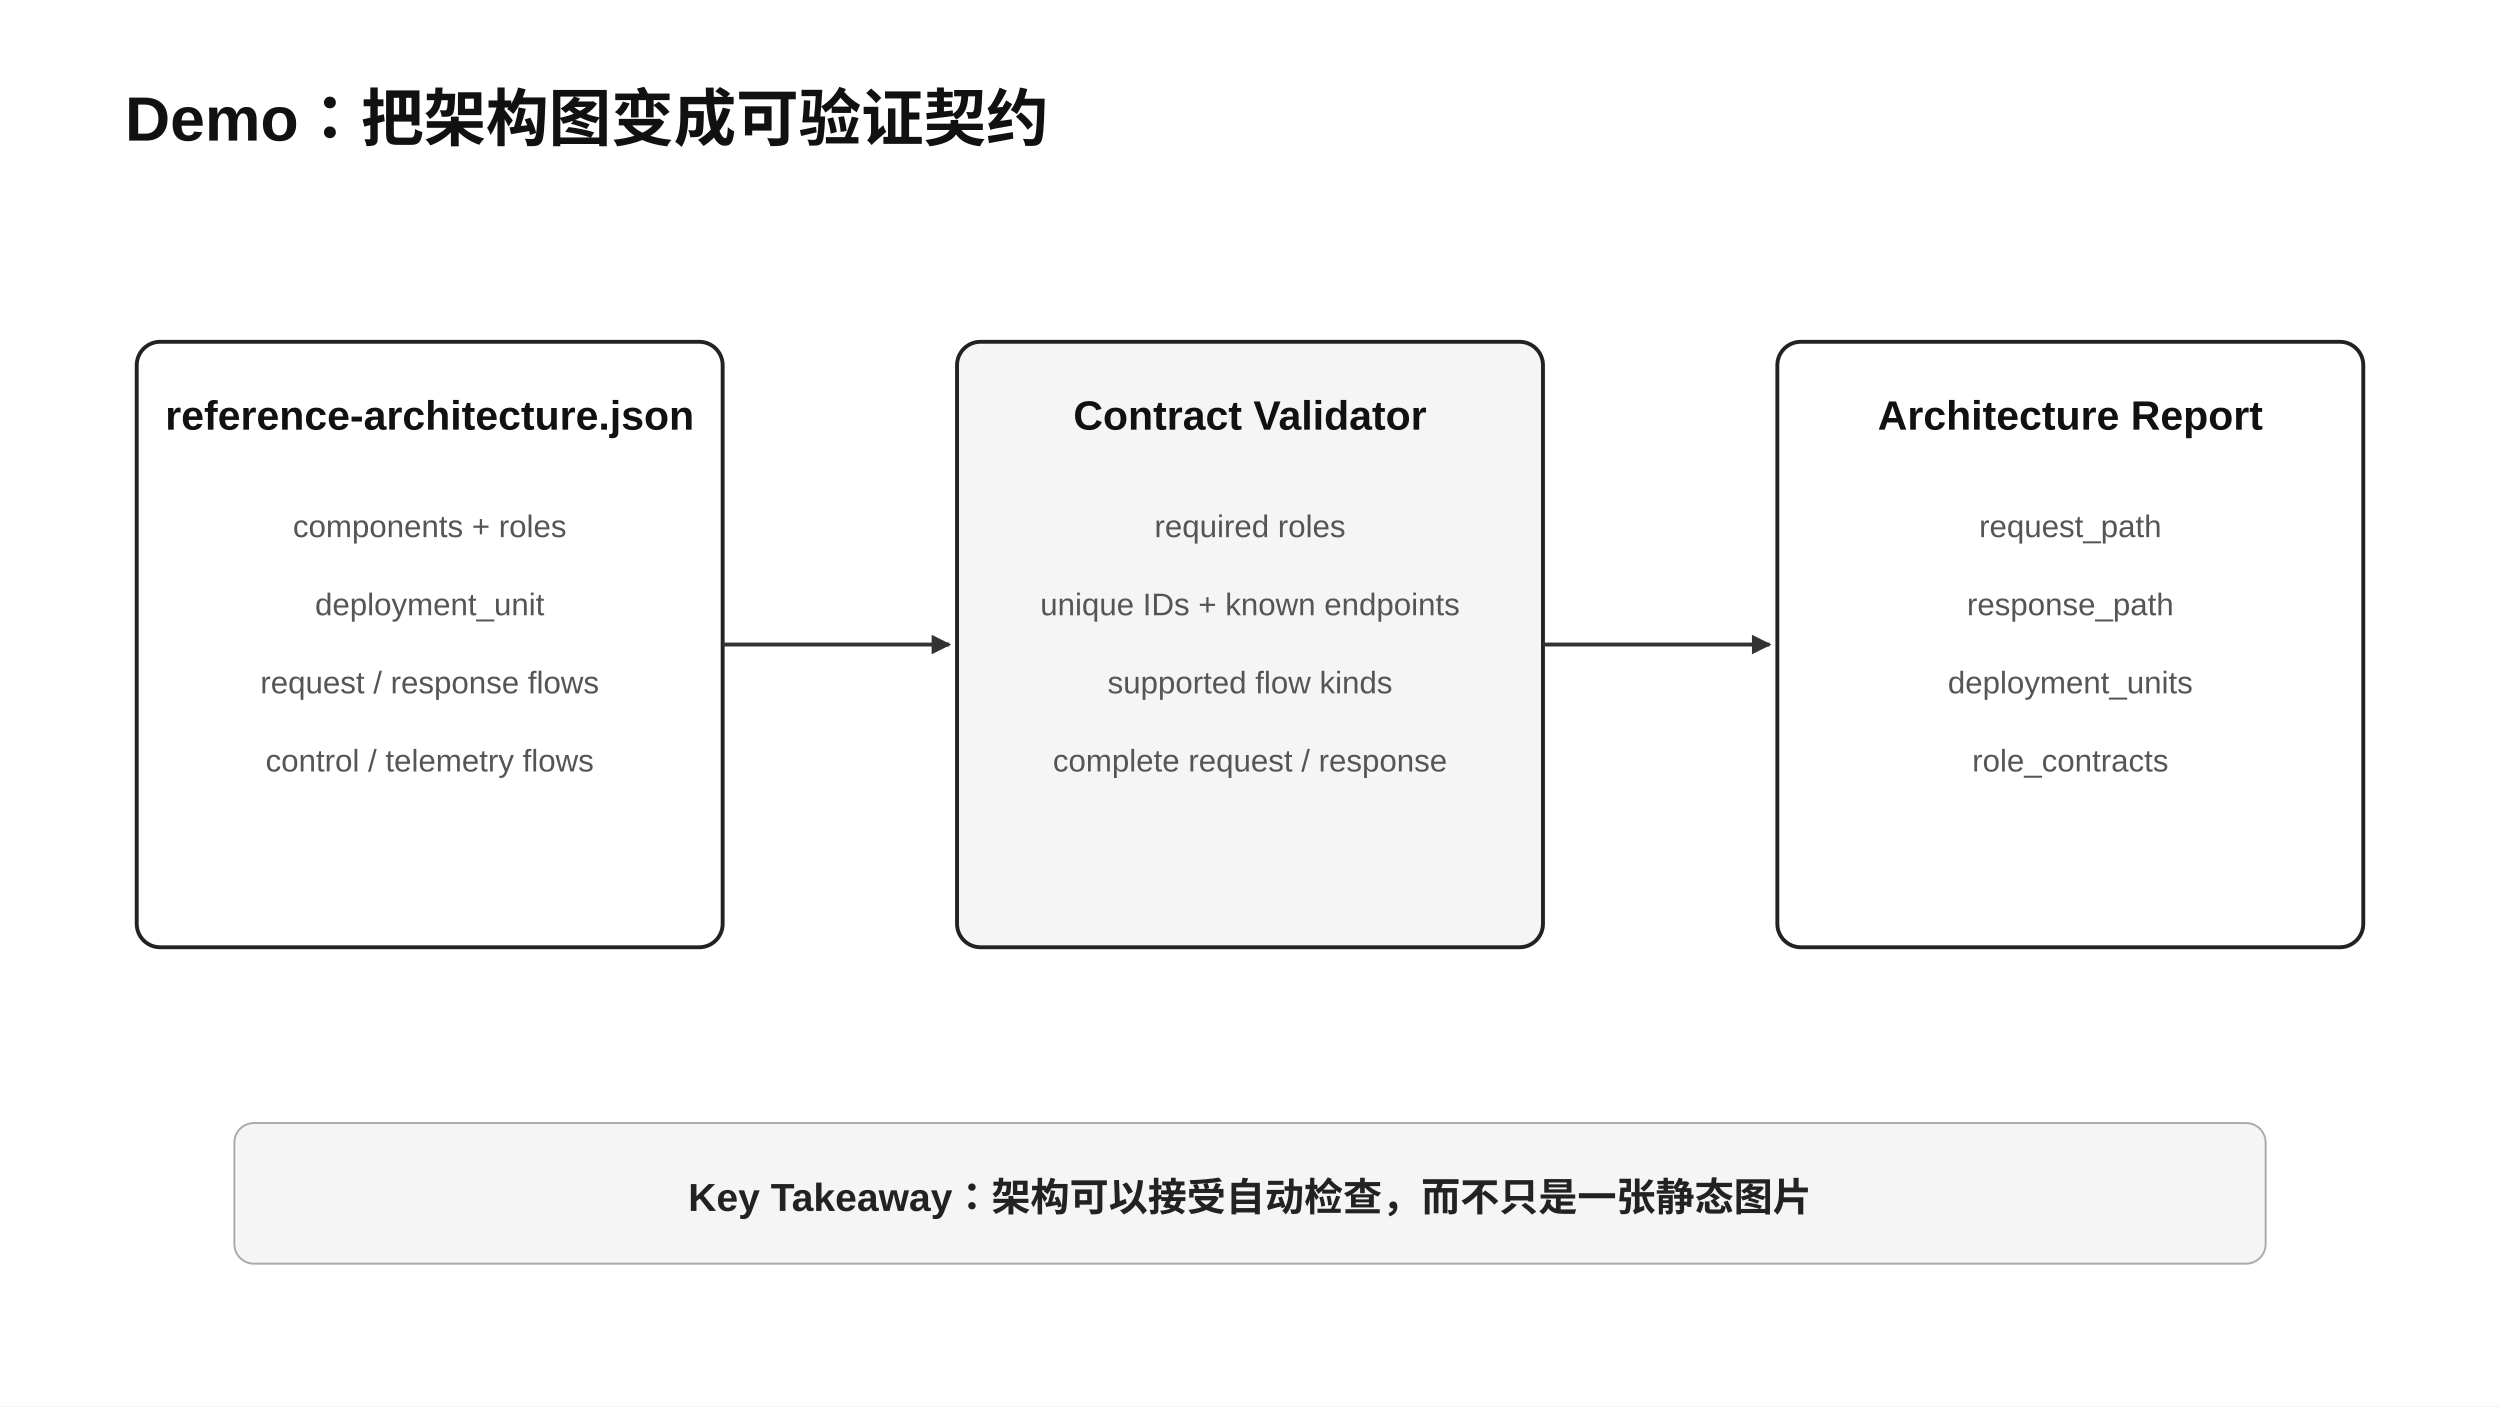
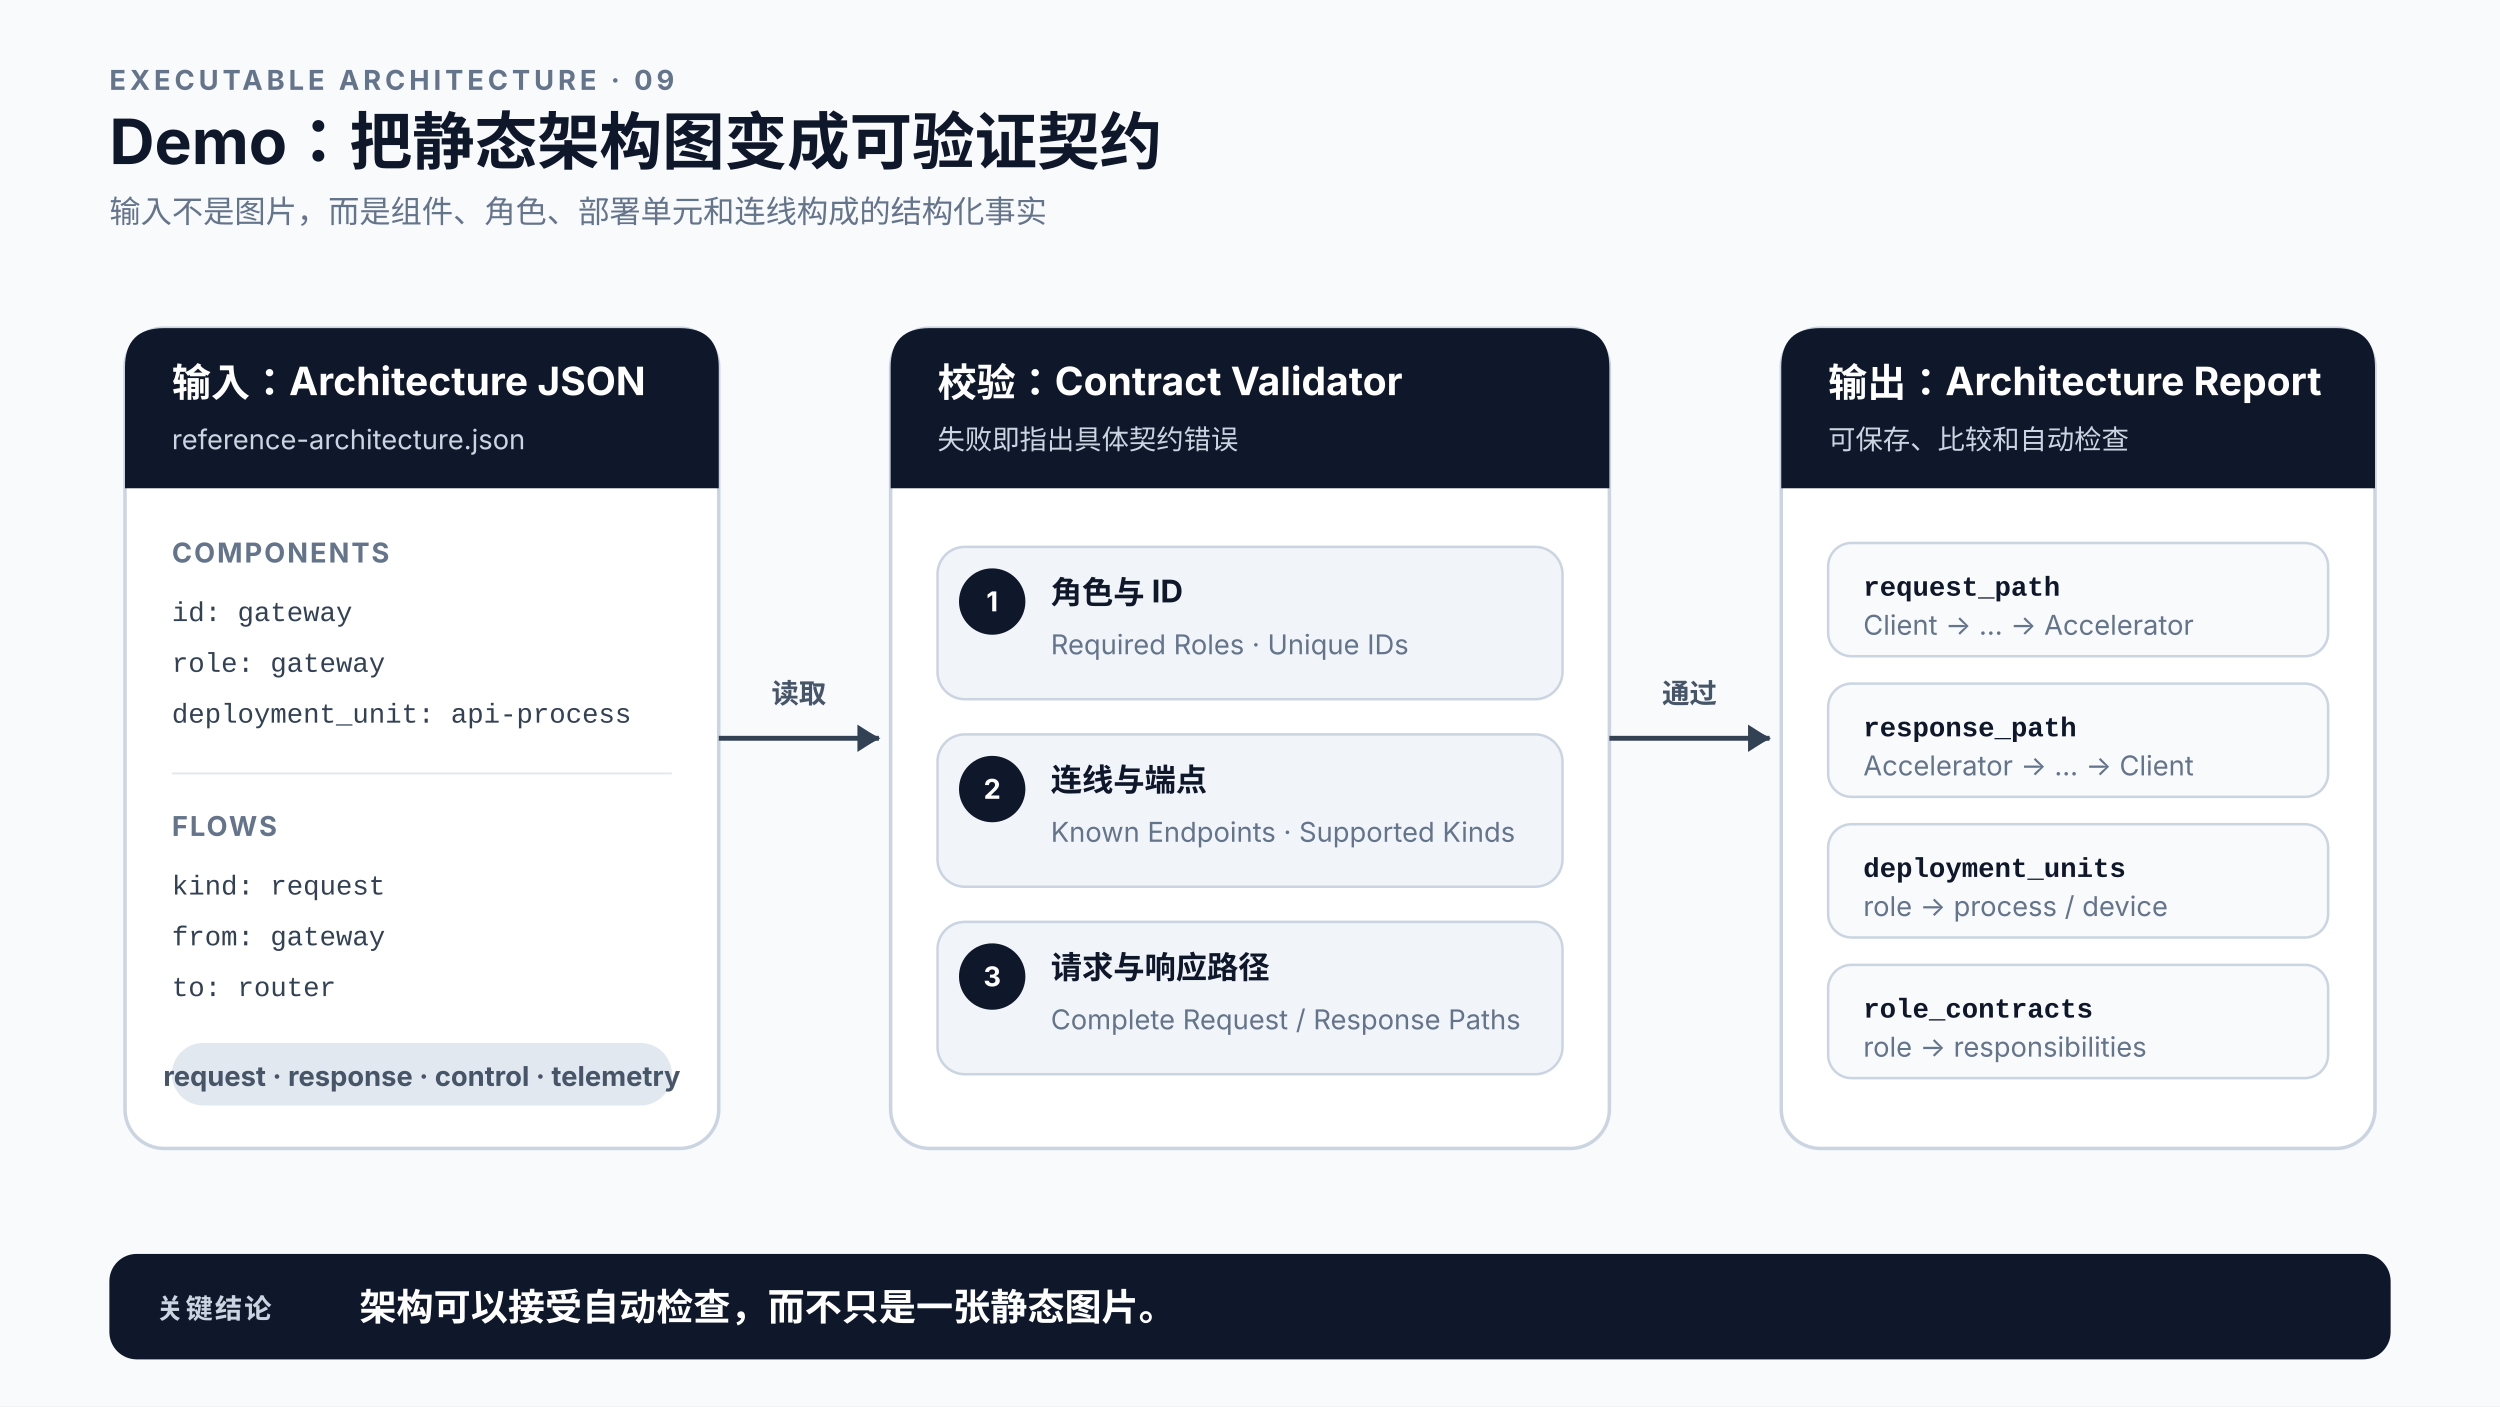
- <svg xmlns="http://www.w3.org/2000/svg" width="1280" height="720" viewBox="0 0 1280 720">
+ <svg xmlns="http://www.w3.org/2000/svg" width="1280" height="720" viewBox="0 0 1280 720" role="img" aria-labelledby="fig-title fig-desc" data-figure-system="chapter03-v2" fill="#0F172A">
  <defs>
-     <marker id="a" viewBox="0 0 10 10" refX="9" refY="5" markerWidth="10" markerHeight="10" markerUnits="userSpaceOnUse" orient="auto">
-       <path d="M0 0L10 5L0 10z" fill="#333" />
+     <marker id="arrow" viewBox="0 0 10 10" refX="9" refY="5" markerWidth="8" markerHeight="8" orient="auto" markerUnits="userSpaceOnUse">
+       <path d="M0 0L10 5L0 10Z" fill="#334155" />
    </marker>
-     <style>.t{font:700 32px Arial,sans-serif;fill:#111}.b{fill:#fff;stroke:#222;stroke-width:2}.mid{fill:#f5f5f5;stroke:#222;stroke-width:2}.h{font:600 21px Arial,sans-serif;fill:#111;text-anchor:middle}.s{font:16px Arial,sans-serif;fill:#555;text-anchor:middle}.l{stroke:#333;stroke-width:2;marker-end:url(#a)}.take{font:600 20px Arial,sans-serif;fill:#222;text-anchor:middle}</style>
+     <style>
+       text{font-family:-apple-system,BlinkMacSystemFont,"Segoe UI","PingFang SC","Microsoft YaHei",sans-serif}
+       .kicker{font-size:14px;font-weight:700;letter-spacing:2px;fill:#64748B}.title{font-size:32px;font-weight:750}.subtitle{font-size:16px;fill:#64748B}
+       .panel{fill:#FFFFFF;stroke:#CBD5E1;stroke-width:1.8}.head{fill:#0F172A}.head-title{font-size:20px;font-weight:750;fill:#FFFFFF}.head-note{font-size:14px;fill:#CBD5E1}.label{font-size:14px;font-weight:750;letter-spacing:1px;fill:#64748B}
+       .code{font-family:"SFMono-Regular",Consolas,"Liberation Mono","PingFang SC",monospace;font-size:14px;fill:#334155}.gate{fill:#F1F5F9;stroke:#CBD5E1;stroke-width:1.3}.gate-num{fill:#0F172A}.gate-num-text{font-size:14px;font-weight:750;fill:#FFFFFF}.gate-title{font-size:16px;font-weight:750}.gate-note{font-size:14px;fill:#64748B}
+       .report{fill:#F8FAFC;stroke:#CBD5E1;stroke-width:1.3}.report-key{font-family:"SFMono-Regular",Consolas,"Liberation Mono",monospace;font-size:14px;font-weight:700}.report-note{font-size:14px;fill:#64748B}
+       .flow{fill:none;stroke:#334155;stroke-width:2.5;marker-end:url(#arrow)}.flow-label{font-size:14px;font-weight:700;fill:#475569}.ok{fill:#E2E8F0}.ok-text{font-size:14px;font-weight:750;fill:#475569}
+       .take-bg{fill:#0F172A}.take-label{font-size:14px;font-weight:700;letter-spacing:1px;fill:#CBD5E1}.take{font-size:19px;font-weight:650;fill:#FFFFFF}
+     </style>
  </defs>
-   <rect width="1280" height="720" fill="#fff" />
-   <text x="64" y="72" class="t">Demo：把架构图变成可验证契约</text>
-   <rect x="70" y="175" width="300" height="310" rx="12" class="b" />
-   <text x="220" y="220" class="h">reference-architecture.json</text>
-   <text x="220" y="275" class="s">components + roles</text>
-   <text x="220" y="315" class="s">deployment_unit</text>
-   <text x="220" y="355" class="s">request / response flows</text>
-   <text x="220" y="395" class="s">control / telemetry flows</text>
-   <rect x="490" y="175" width="300" height="310" rx="12" class="mid" />
-   <text x="640" y="220" class="h">Contract Validator</text>
-   <text x="640" y="275" class="s">required roles</text>
-   <text x="640" y="315" class="s">unique IDs + known endpoints</text>
-   <text x="640" y="355" class="s">supported flow kinds</text>
-   <text x="640" y="395" class="s">complete request / response</text>
-   <rect x="910" y="175" width="300" height="310" rx="12" class="b" />
-   <text x="1060" y="220" class="h">Architecture Report</text>
-   <text x="1060" y="275" class="s">request_path</text>
-   <text x="1060" y="315" class="s">response_path</text>
-   <text x="1060" y="355" class="s">deployment_units</text>
-   <text x="1060" y="395" class="s">role_contracts</text>
-   <line x1="370" y1="330" x2="486" y2="330" class="l" />
-   <line x1="790" y1="330" x2="906" y2="330" class="l" />
-   <rect x="120" y="575" width="1040" height="72" rx="10" fill="#f5f5f5" stroke="#aaa" />
-   <text x="640" y="620" class="take">Key Takeaway：架构可以接受自动检查，而不只是一张静态图片</text>
+   <rect width="1280" height="720" fill="#F8FAFC" />
+   <text class="kicker" x="56" y="46">EXECUTABLE ARCHITECTURE · 09</text>
+   <text class="title" x="56" y="84">Demo：把静态架构图变成可验证契约</text>
+   <text class="subtitle" x="56" y="114">输入不是图片，而是组件、角色、部署单元和连线构成的结构化事实</text>
+   <g transform="translate(64 168)">
+     <rect class="panel" width="304" height="420" rx="20" />
+     <path class="head" d="M20 0H284Q304 0 304 20V82H0V20Q0 0 20 0Z" />
+     <text class="head-title" x="24" y="35" fill="#FFFFFF">输入：Architecture JSON</text>
+     <text class="head-note" x="24" y="62" fill="#CBD5E1">reference-architecture.json</text>
+     <text class="label" x="24" y="120">COMPONENTS</text>
+     <text class="code" x="24" y="150">id: gateway</text>
+     <text class="code" x="24" y="176">role: gateway</text>
+     <text class="code" x="24" y="202">deployment_unit: api-process</text>
+     <line x1="24" y1="228" x2="280" y2="228" stroke="#E2E8F0" />
+     <text class="label" x="24" y="260">FLOWS</text>
+     <text class="code" x="24" y="290">kind: request</text>
+     <text class="code" x="24" y="316">from: gateway</text>
+     <text class="code" x="24" y="342">to: router</text>
+     <rect class="ok" x="24" y="366" width="256" height="32" rx="16" />
+     <text class="ok-text" x="152" y="388" text-anchor="middle">request · response · control · telemetry</text>
+   </g>
+   <g transform="translate(456 168)">
+     <rect class="panel" width="368" height="420" rx="20" />
+     <path class="head" d="M20 0H348Q368 0 368 20V82H0V20Q0 0 20 0Z" />
+     <text class="head-title" x="24" y="35" fill="#FFFFFF">校验：Contract Validator</text>
+     <text class="head-note" x="24" y="62" fill="#CBD5E1">失败即指出具体契约错误</text>
+     <g transform="translate(24 112)">
+       <rect class="gate" width="320" height="78" rx="14" />
+       <circle class="gate-num" cx="28" cy="28" r="17" />
+       <text class="gate-num-text" x="28" y="33" text-anchor="middle" fill="#FFFFFF">1</text>
+       <text class="gate-title" x="58" y="29">角色与 ID</text>
+       <text class="gate-note" x="58" y="55">Required Roles · Unique IDs</text>
+     </g>
+     <g transform="translate(24 208)">
+       <rect class="gate" width="320" height="78" rx="14" />
+       <circle class="gate-num" cx="28" cy="28" r="17" />
+       <text class="gate-num-text" x="28" y="33" text-anchor="middle" fill="#FFFFFF">2</text>
+       <text class="gate-title" x="58" y="29">连线与端点</text>
+       <text class="gate-note" x="58" y="55">Known Endpoints · Supported Kinds</text>
+     </g>
+     <g transform="translate(24 304)">
+       <rect class="gate" width="320" height="78" rx="14" />
+       <circle class="gate-num" cx="28" cy="28" r="17" />
+       <text class="gate-num-text" x="28" y="33" text-anchor="middle" fill="#FFFFFF">3</text>
+       <text class="gate-title" x="58" y="29">请求与响应路径</text>
+       <text class="gate-note" x="58" y="55">Complete Request / Response Paths</text>
+     </g>
+   </g>
+   <g transform="translate(912 168)">
+     <rect class="panel" width="304" height="420" rx="20" />
+     <path class="head" d="M20 0H284Q304 0 304 20V82H0V20Q0 0 20 0Z" />
+     <text class="head-title" x="24" y="35" fill="#FFFFFF">输出：Architecture Report</text>
+     <text class="head-note" x="24" y="62" fill="#CBD5E1">可保存、比较和自动检查</text>
+     <g transform="translate(24 110)">
+       <rect class="report" width="256" height="58" rx="12" />
+       <text class="report-key" x="18" y="27">request_path</text>
+       <text class="report-note" x="18" y="47">Client → ... → Accelerator</text>
+     </g>
+     <g transform="translate(24 182)">
+       <rect class="report" width="256" height="58" rx="12" />
+       <text class="report-key" x="18" y="27">response_path</text>
+       <text class="report-note" x="18" y="47">Accelerator → ... → Client</text>
+     </g>
+     <g transform="translate(24 254)">
+       <rect class="report" width="256" height="58" rx="12" />
+       <text class="report-key" x="18" y="27">deployment_units</text>
+       <text class="report-note" x="18" y="47">role → process / device</text>
+     </g>
+     <g transform="translate(24 326)">
+       <rect class="report" width="256" height="58" rx="12" />
+       <text class="report-key" x="18" y="27">role_contracts</text>
+       <text class="report-note" x="18" y="47">role → responsibilities</text>
+     </g>
+   </g>
+   <path class="flow" d="M368 378H450" />
+   <path d="M450 378l-11 -7v14z" fill="#334155" />
+   <text class="flow-label" x="409" y="360" text-anchor="middle">读取</text>
+   <path class="flow" d="M824 378H906" />
+   <path d="M906 378l-11 -7v14z" fill="#334155" />
+   <text class="flow-label" x="865" y="360" text-anchor="middle">通过</text>
+   <rect class="take-bg" x="56" y="642" width="1168" height="54" rx="14" />
+   <text class="take-label" x="80" y="675" fill="#CBD5E1">关键结论</text>
+   <text class="take" x="184" y="676" fill="#FFFFFF">架构可以接受自动检查，而不只是一张静态图片。</text>
</svg>
